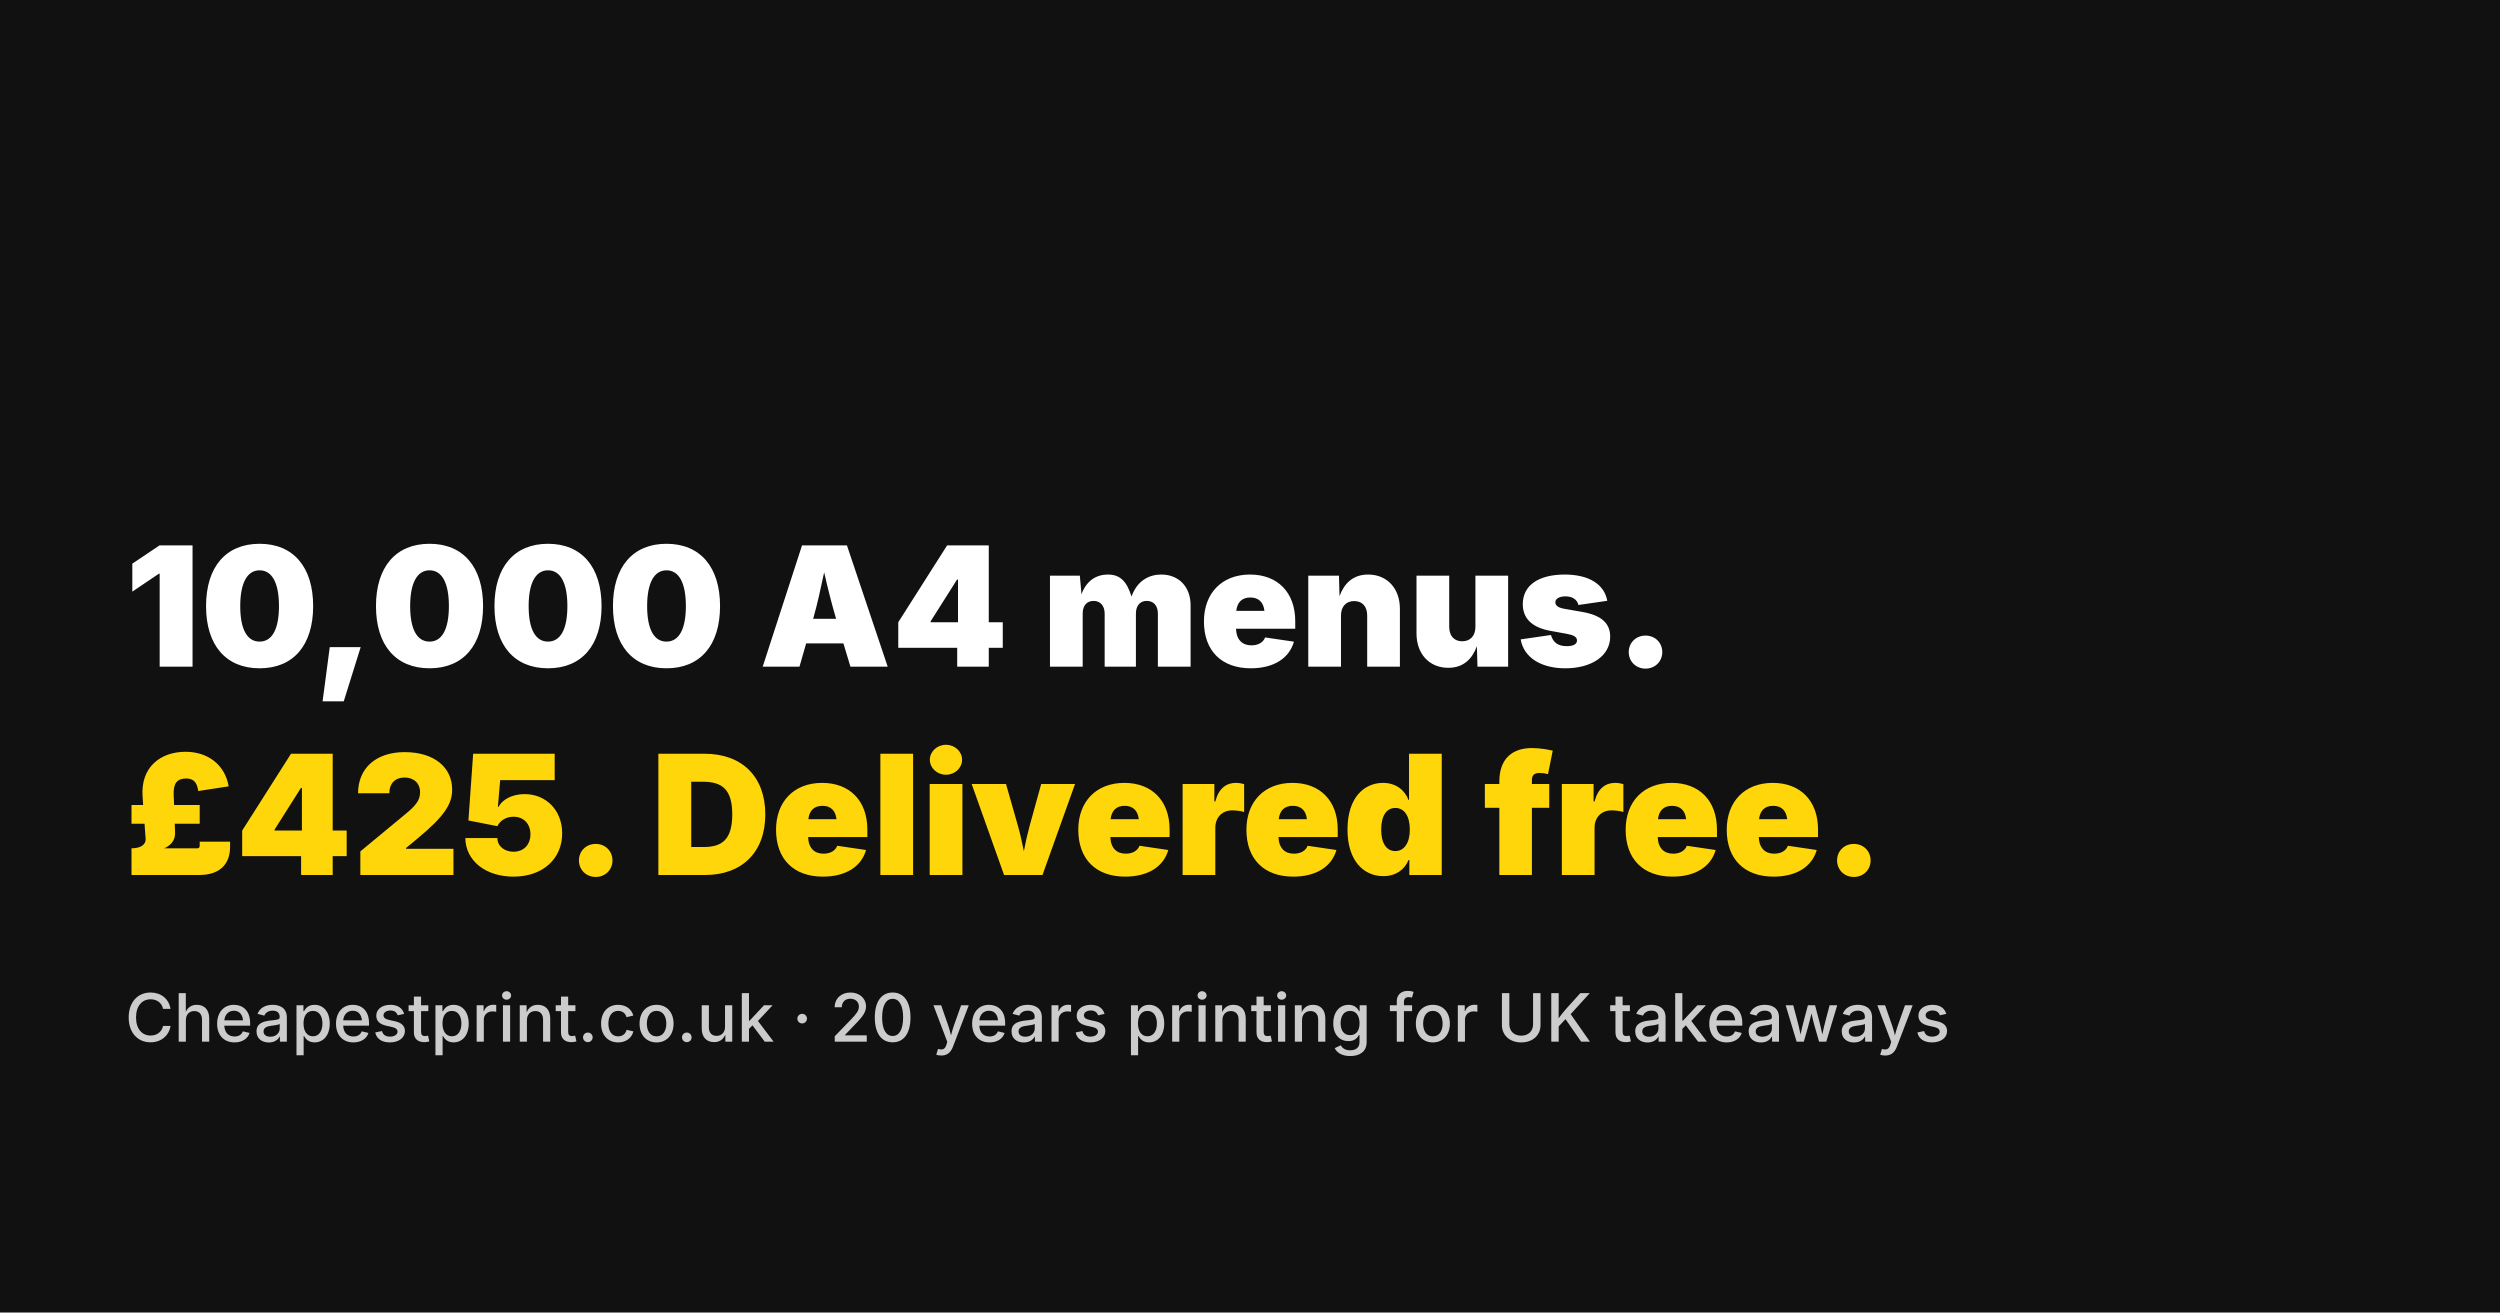
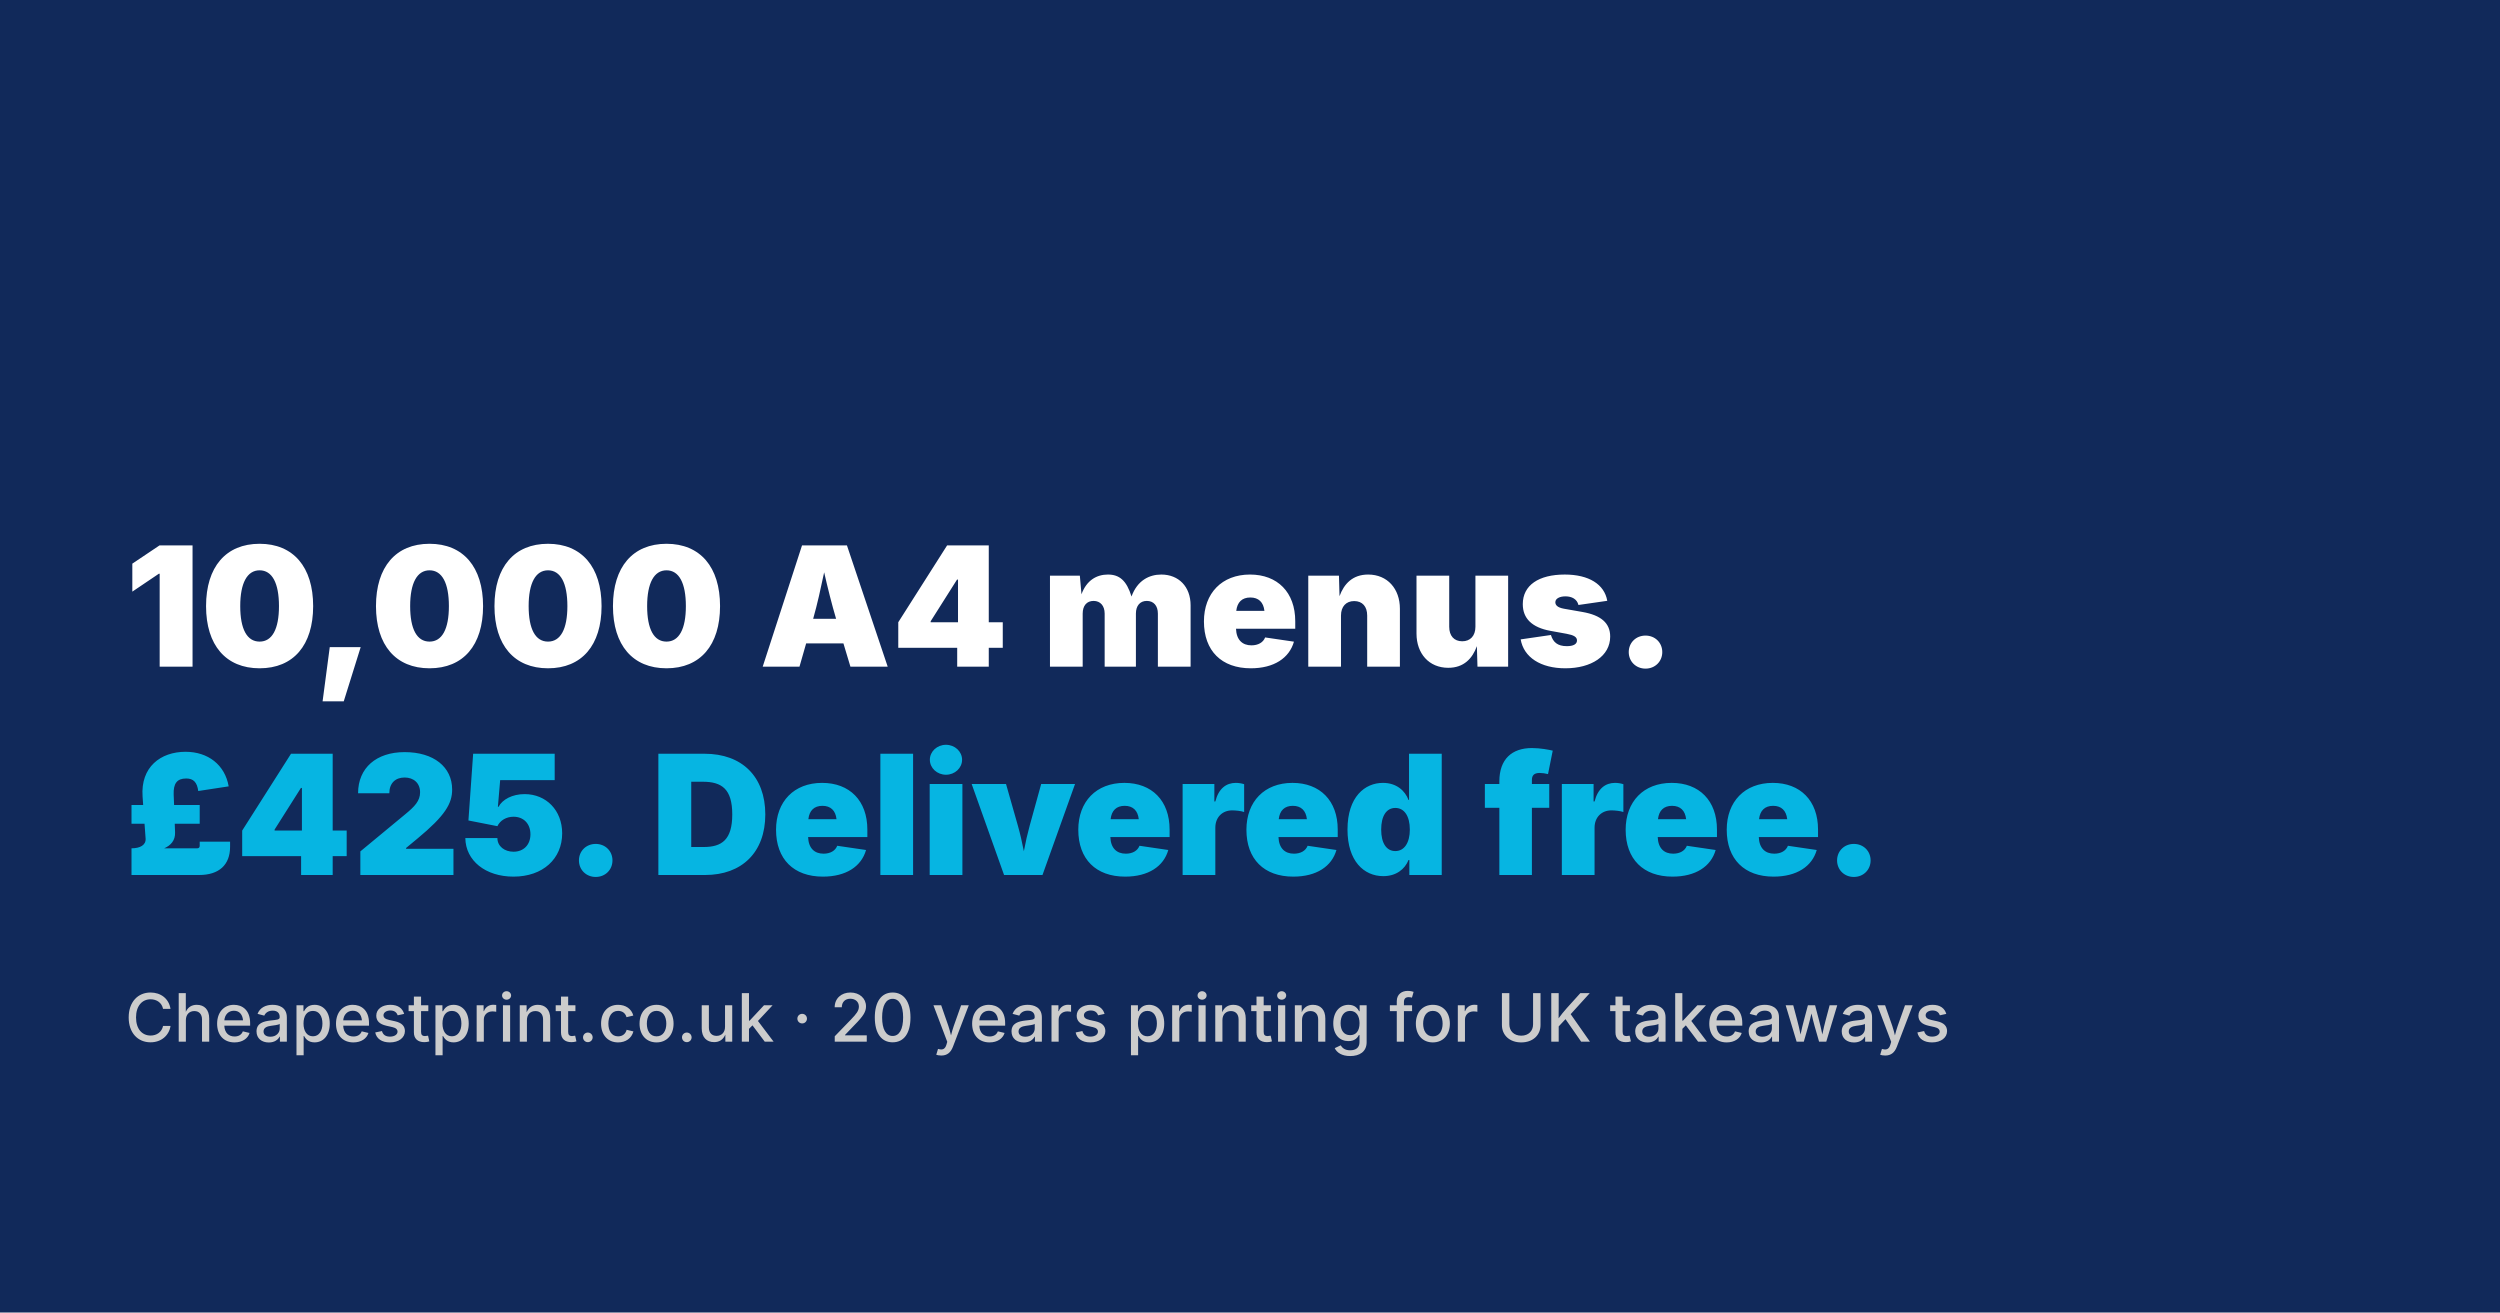
<svg xmlns="http://www.w3.org/2000/svg" viewBox="0 0 1200 630">
-   <rect width="1200" height="630" fill="#111111" />
+   <rect width="1200" height="630" fill="#11295A" />
  <text x="60" y="320" font-family="Inter, system-ui, sans-serif" font-weight="900" font-size="80" fill="#FFFFFF">10,000 A4 menus.</text>
-   <text x="60" y="420" font-family="Inter, system-ui, sans-serif" font-weight="900" font-size="80" fill="#FFD60A">£425. Delivered free.</text>
+   <text x="60" y="420" font-family="Inter, system-ui, sans-serif" font-weight="900" font-size="80" fill="#06B5E2">£425. Delivered free.</text>
  <text x="60" y="500" font-family="Inter, system-ui, sans-serif" font-weight="500" font-size="32" fill="#cccccc">Cheapestprint.co.uk · 20 years printing for UK takeaways</text>
</svg>
